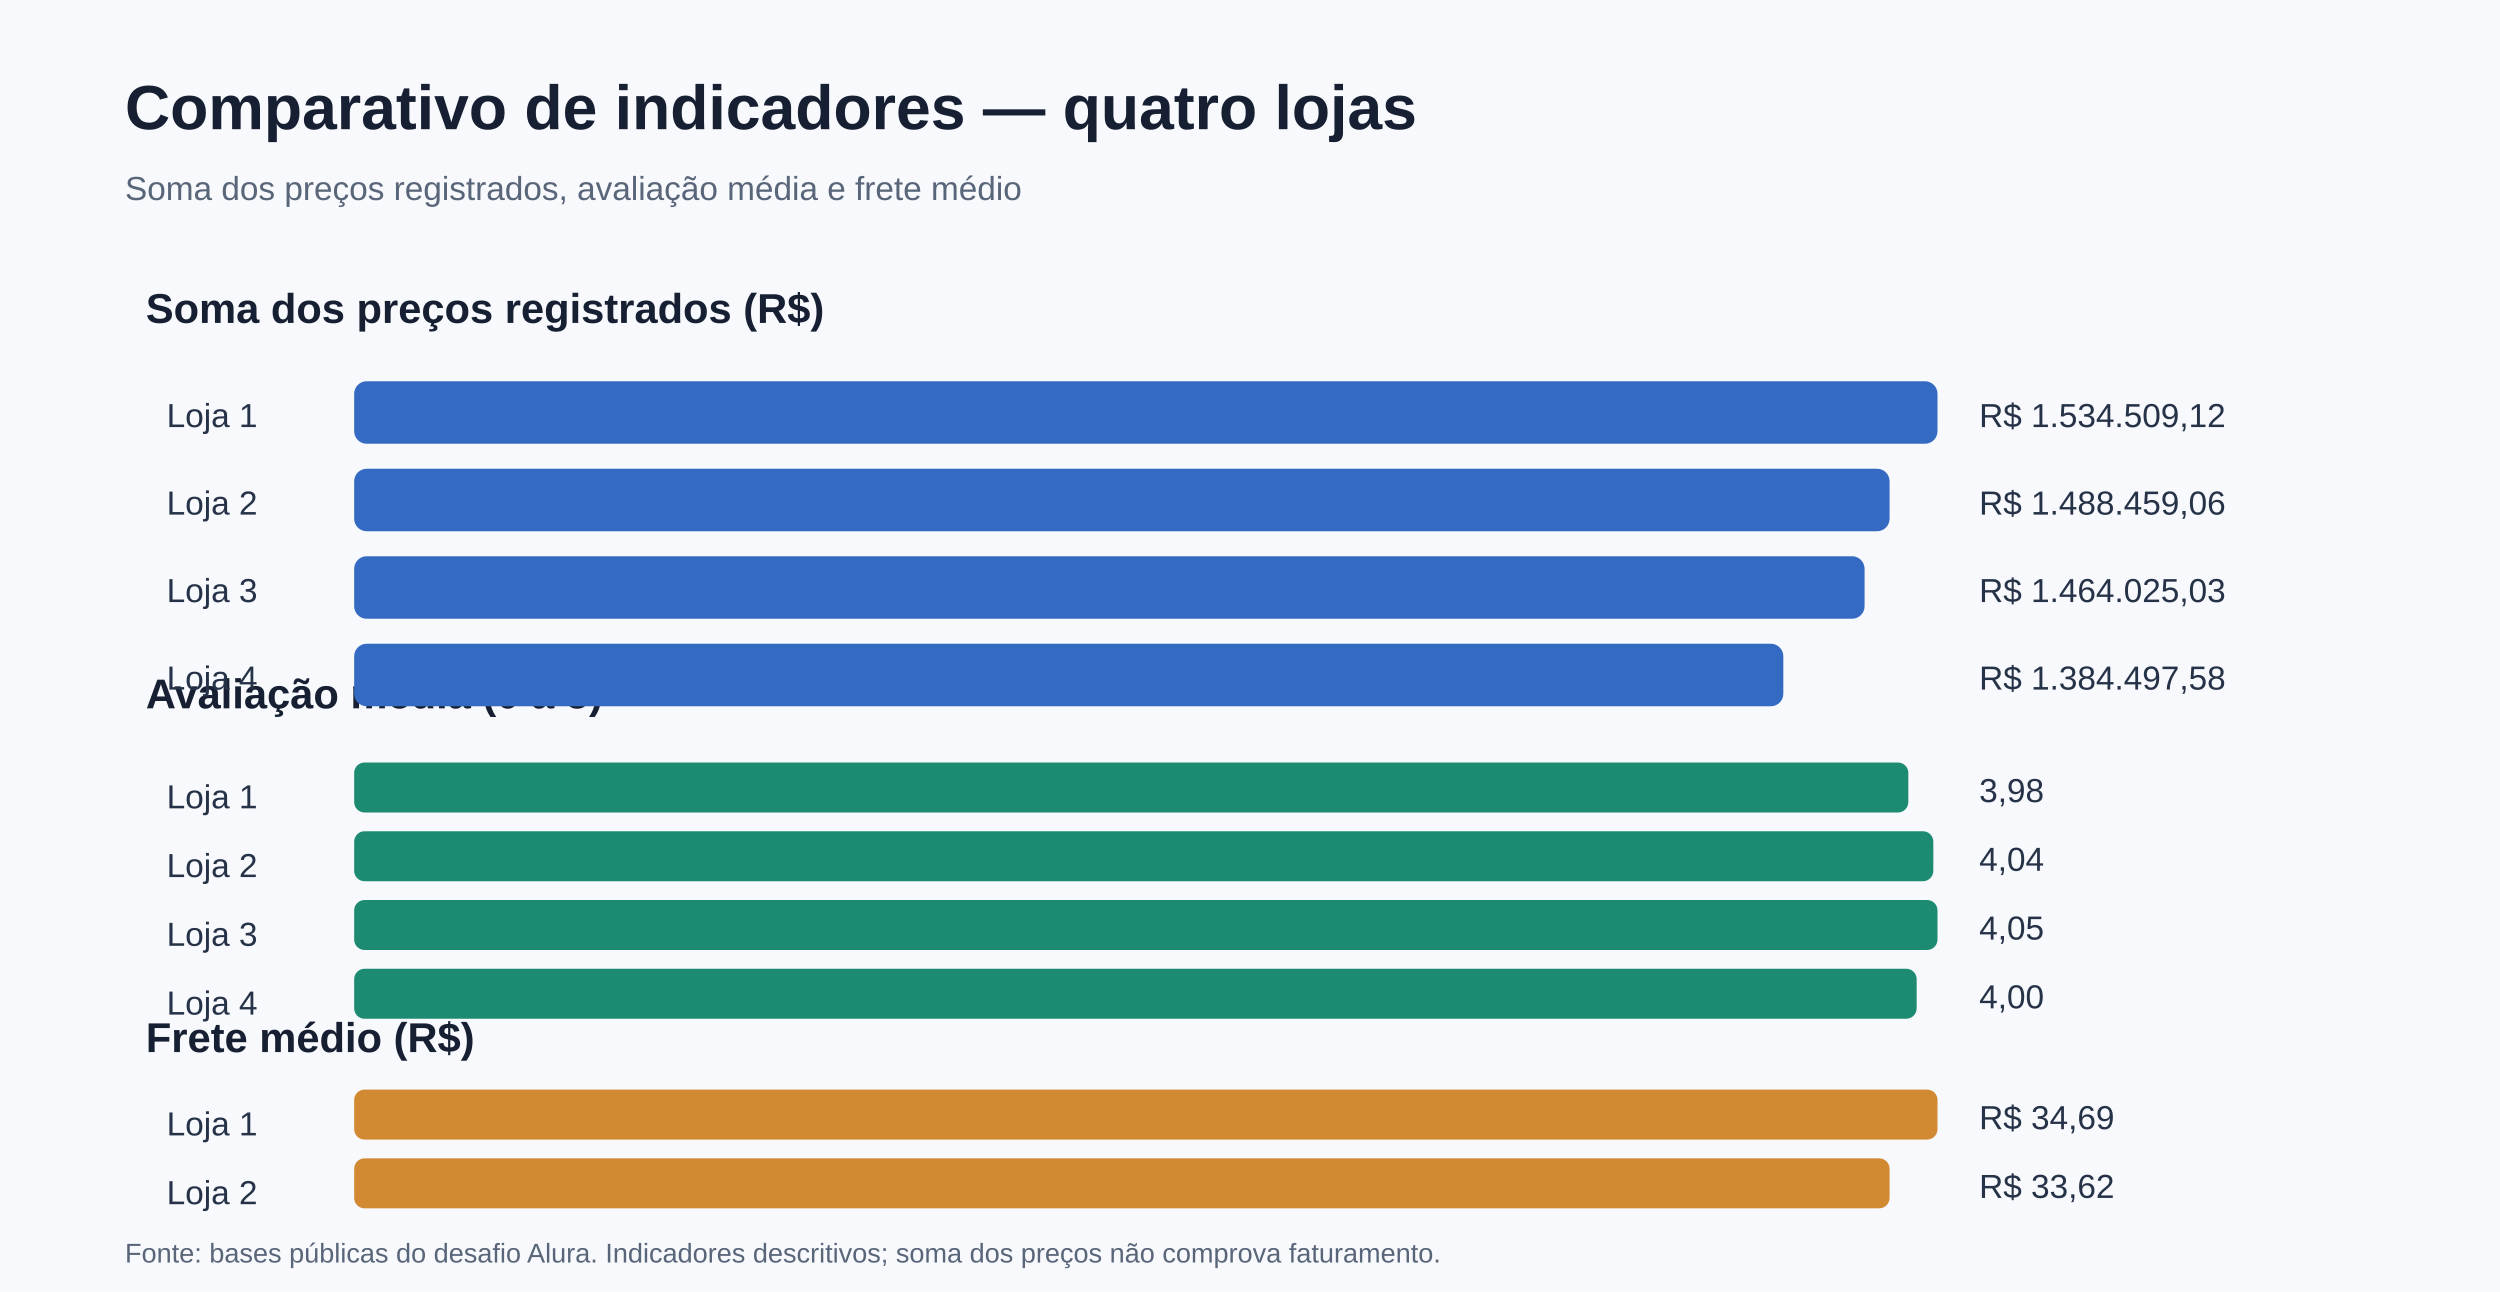
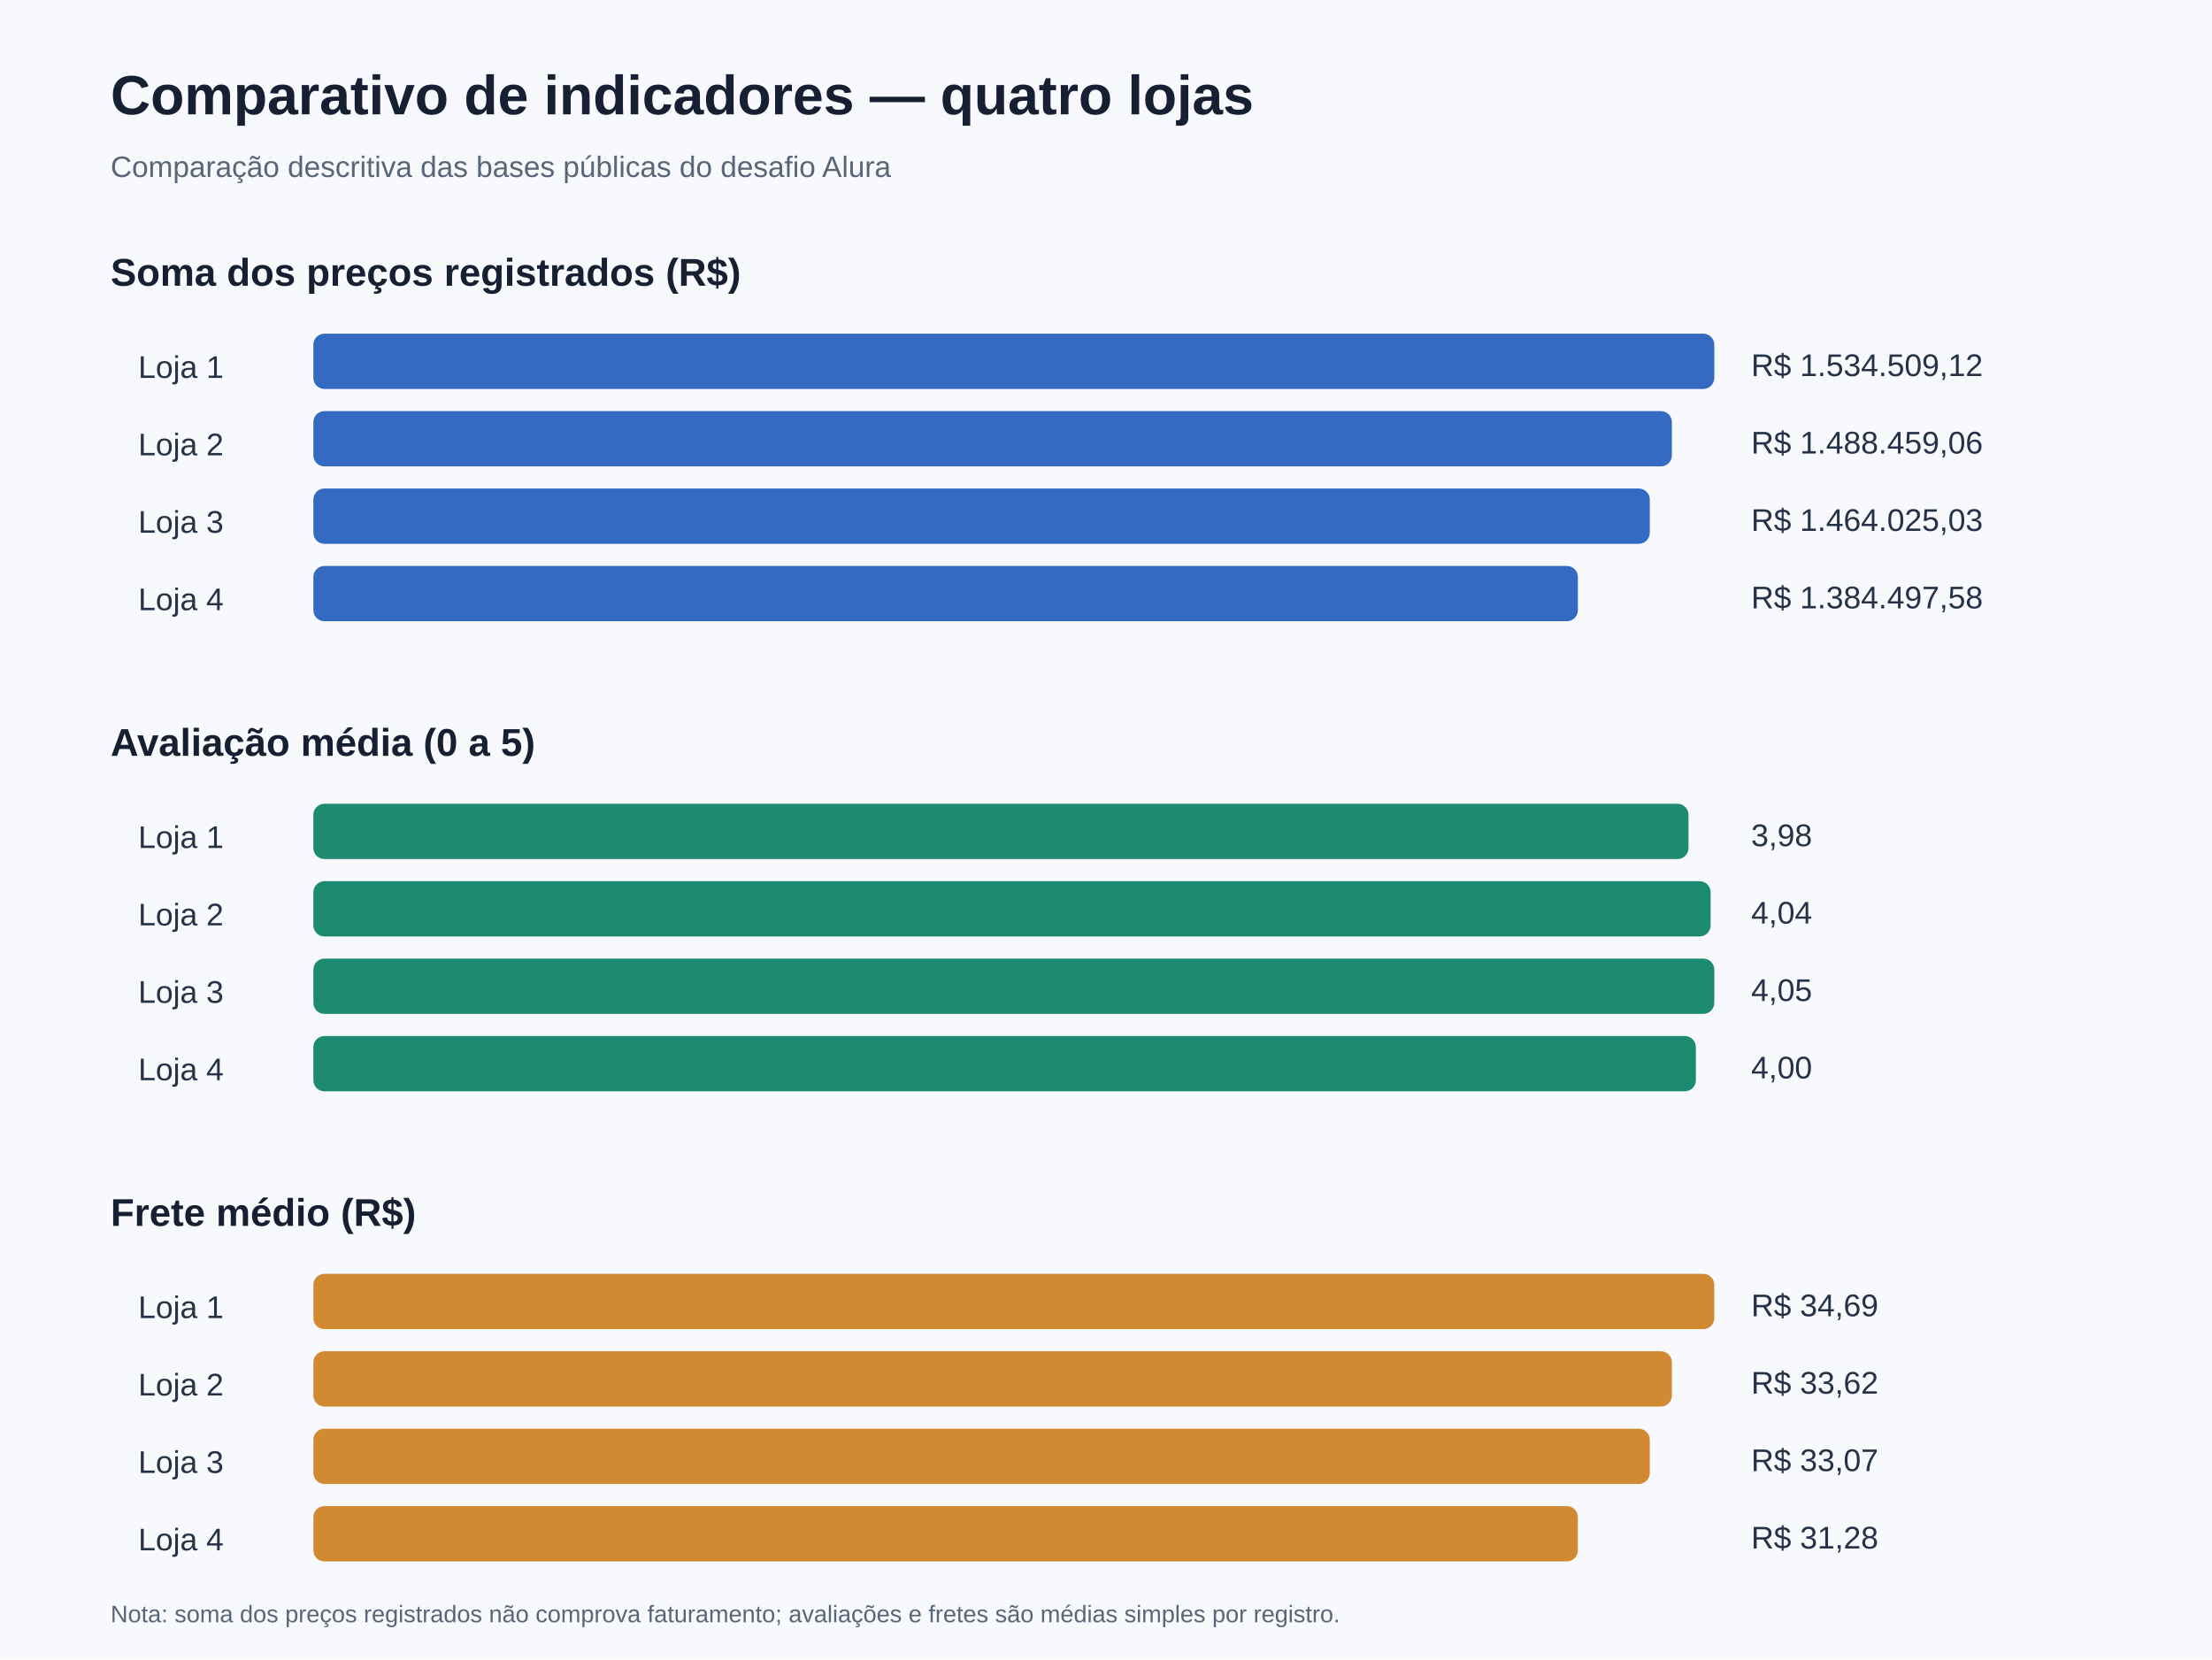
- <svg xmlns="http://www.w3.org/2000/svg" width="1200" height="620" viewBox="0 0 1200 620">
-   <rect width="1200" height="620" fill="#f7f9fc" />
+ <svg xmlns="http://www.w3.org/2000/svg" width="1200" height="900" viewBox="0 0 1200 900">
+   <rect width="1200" height="900" fill="#f7f9fc" />
  <text x="60" y="62" font-family="Arial,sans-serif" font-size="30" font-weight="700" fill="#172033">Comparativo de indicadores — quatro lojas</text>
-   <text x="60" y="96" font-family="Arial,sans-serif" font-size="16" fill="#596579">Soma dos preços registrados, avaliação média e frete médio</text>
-   <g font-family="Arial,sans-serif" fill="#172033">
-     <text x="70" y="155" font-size="20" font-weight="700">Soma dos preços registrados (R$)</text>
-     <text x="70" y="340" font-size="20" font-weight="700">Avaliação média (0 a 5)</text>
-     <text x="70" y="505" font-size="20" font-weight="700">Frete médio (R$)</text>
+   <text x="60" y="96" font-family="Arial,sans-serif" font-size="16" fill="#596579">Comparação descritiva das bases públicas do desafio Alura</text>
+   <g font-family="Arial,sans-serif" fill="#172033" font-size="21" font-weight="700">
+     <text x="60" y="155">Soma dos preços registrados (R$)</text>
+     <text x="60" y="410">Avaliação média (0 a 5)</text>
+     <text x="60" y="665">Frete médio (R$)</text>
  </g>
-   <g font-family="Arial,sans-serif" font-size="16" fill="#263247">
-     <text x="80" y="205">Loja 1</text>
-     <rect x="170" y="183" width="760" height="30" rx="6" fill="#356ac3" />
-     <text x="950" y="205">R$ 1.534.509,12</text>
-     <text x="80" y="247">Loja 2</text>
-     <rect x="170" y="225" width="737" height="30" rx="6" fill="#356ac3" />
-     <text x="950" y="247">R$ 1.488.459,06</text>
-     <text x="80" y="289">Loja 3</text>
-     <rect x="170" y="267" width="725" height="30" rx="6" fill="#356ac3" />
-     <text x="950" y="289">R$ 1.464.025,03</text>
-     <text x="80" y="331">Loja 4</text>
-     <rect x="170" y="309" width="686" height="30" rx="6" fill="#356ac3" />
-     <text x="950" y="331">R$ 1.384.497,58</text>
-     <text x="80" y="388">Loja 1</text>
-     <rect x="170" y="366" width="746" height="24" rx="5" fill="#1d8a72" />
-     <text x="950" y="385">3,98</text>
-     <text x="80" y="421">Loja 2</text>
-     <rect x="170" y="399" width="758" height="24" rx="5" fill="#1d8a72" />
-     <text x="950" y="418">4,04</text>
-     <text x="80" y="454">Loja 3</text>
-     <rect x="170" y="432" width="760" height="24" rx="5" fill="#1d8a72" />
-     <text x="950" y="451">4,05</text>
-     <text x="80" y="487">Loja 4</text>
-     <rect x="170" y="465" width="750" height="24" rx="5" fill="#1d8a72" />
-     <text x="950" y="484">4,00</text>
-     <text x="80" y="545">Loja 1</text>
-     <rect x="170" y="523" width="760" height="24" rx="5" fill="#d28a32" />
-     <text x="950" y="542">R$ 34,69</text>
-     <text x="80" y="578">Loja 2</text>
-     <rect x="170" y="556" width="737" height="24" rx="5" fill="#d28a32" />
-     <text x="950" y="575">R$ 33,62</text>
+   <g font-family="Arial,sans-serif" font-size="17" fill="#263247">
+     <text x="75" y="205">Loja 1</text>
+     <rect x="170" y="181" width="760" height="30" rx="6" fill="#356ac3" />
+     <text x="950" y="204">R$ 1.534.509,12</text>
+     <text x="75" y="247">Loja 2</text>
+     <rect x="170" y="223" width="737" height="30" rx="6" fill="#356ac3" />
+     <text x="950" y="246">R$ 1.488.459,06</text>
+     <text x="75" y="289">Loja 3</text>
+     <rect x="170" y="265" width="725" height="30" rx="6" fill="#356ac3" />
+     <text x="950" y="288">R$ 1.464.025,03</text>
+     <text x="75" y="331">Loja 4</text>
+     <rect x="170" y="307" width="686" height="30" rx="6" fill="#356ac3" />
+     <text x="950" y="330">R$ 1.384.497,58</text>
+     <text x="75" y="460">Loja 1</text>
+     <rect x="170" y="436" width="746" height="30" rx="6" fill="#1d8a72" />
+     <text x="950" y="459">3,98</text>
+     <text x="75" y="502">Loja 2</text>
+     <rect x="170" y="478" width="758" height="30" rx="6" fill="#1d8a72" />
+     <text x="950" y="501">4,04</text>
+     <text x="75" y="544">Loja 3</text>
+     <rect x="170" y="520" width="760" height="30" rx="6" fill="#1d8a72" />
+     <text x="950" y="543">4,05</text>
+     <text x="75" y="586">Loja 4</text>
+     <rect x="170" y="562" width="750" height="30" rx="6" fill="#1d8a72" />
+     <text x="950" y="585">4,00</text>
+     <text x="75" y="715">Loja 1</text>
+     <rect x="170" y="691" width="760" height="30" rx="6" fill="#d28a32" />
+     <text x="950" y="714">R$ 34,69</text>
+     <text x="75" y="757">Loja 2</text>
+     <rect x="170" y="733" width="737" height="30" rx="6" fill="#d28a32" />
+     <text x="950" y="756">R$ 33,62</text>
+     <text x="75" y="799">Loja 3</text>
+     <rect x="170" y="775" width="725" height="30" rx="6" fill="#d28a32" />
+     <text x="950" y="798">R$ 33,07</text>
+     <text x="75" y="841">Loja 4</text>
+     <rect x="170" y="817" width="686" height="30" rx="6" fill="#d28a32" />
+     <text x="950" y="840">R$ 31,28</text>
  </g>
-   <text x="60" y="606" font-family="Arial,sans-serif" font-size="13" fill="#596579">Fonte: bases públicas do desafio Alura. Indicadores descritivos; soma dos preços não comprova faturamento.</text>
+   <text x="60" y="880" font-family="Arial,sans-serif" font-size="13" fill="#596579">Nota: soma dos preços registrados não comprova faturamento; avaliações e fretes são médias simples por registro.</text>
</svg>
